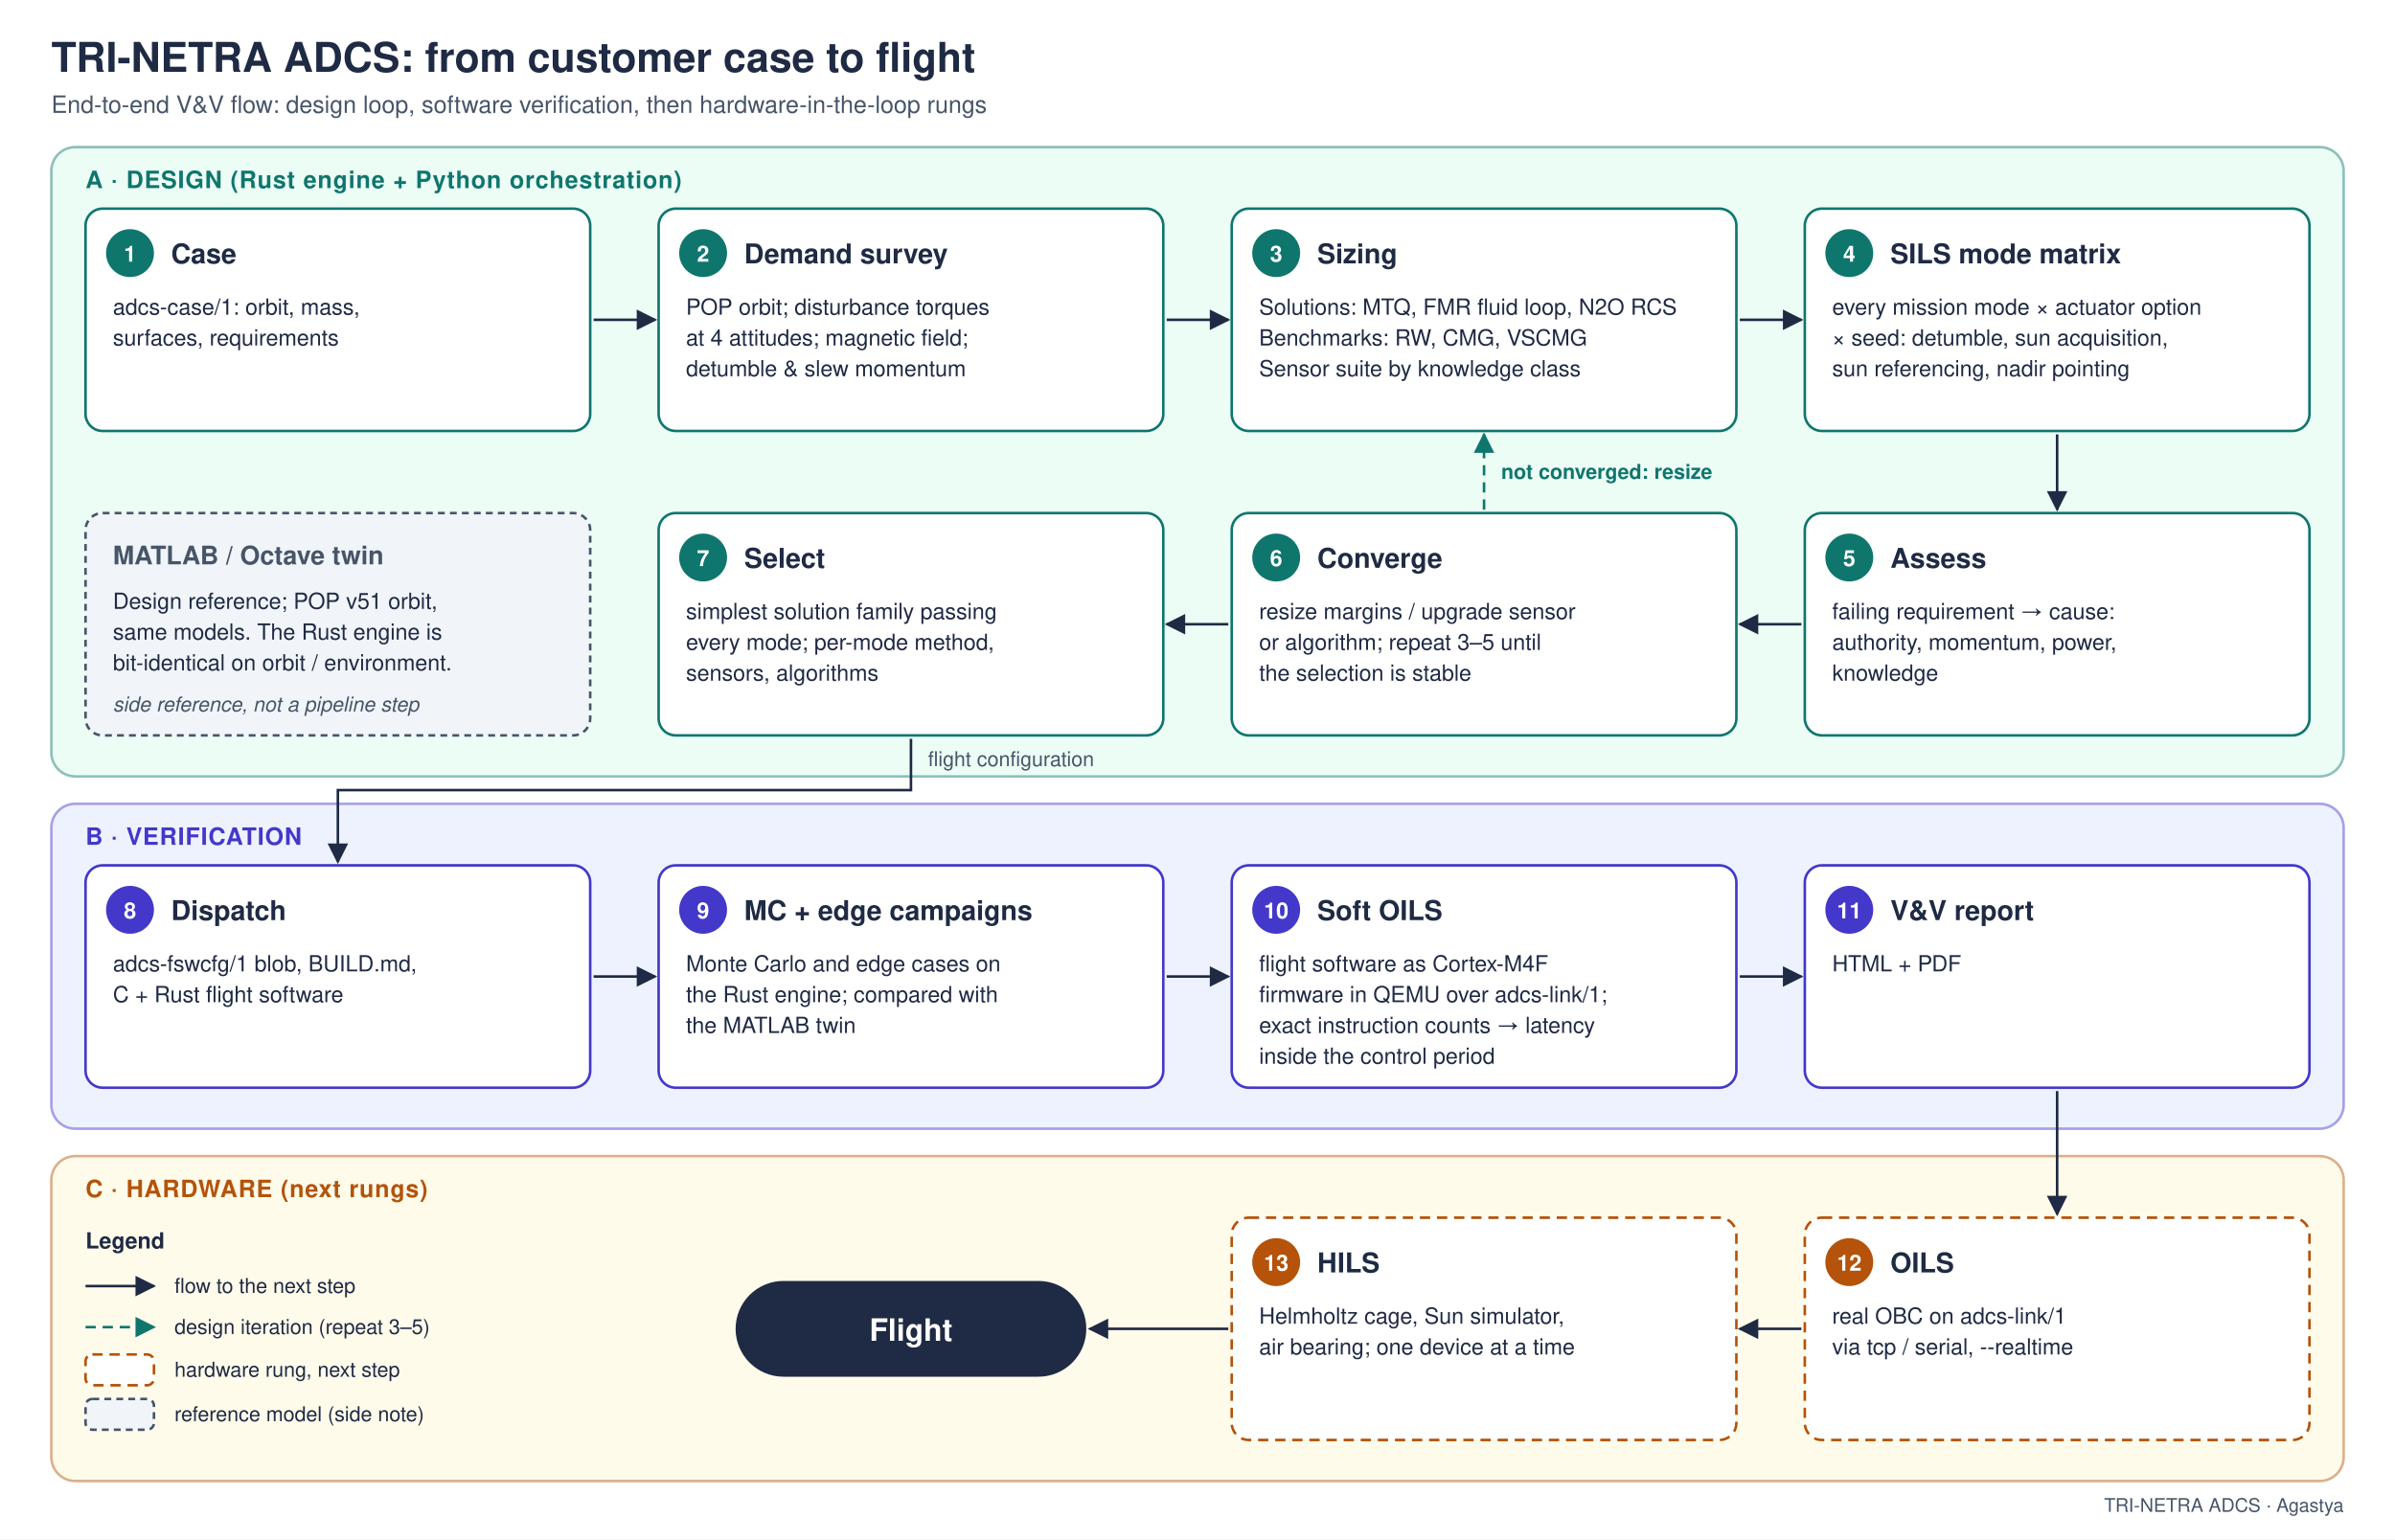
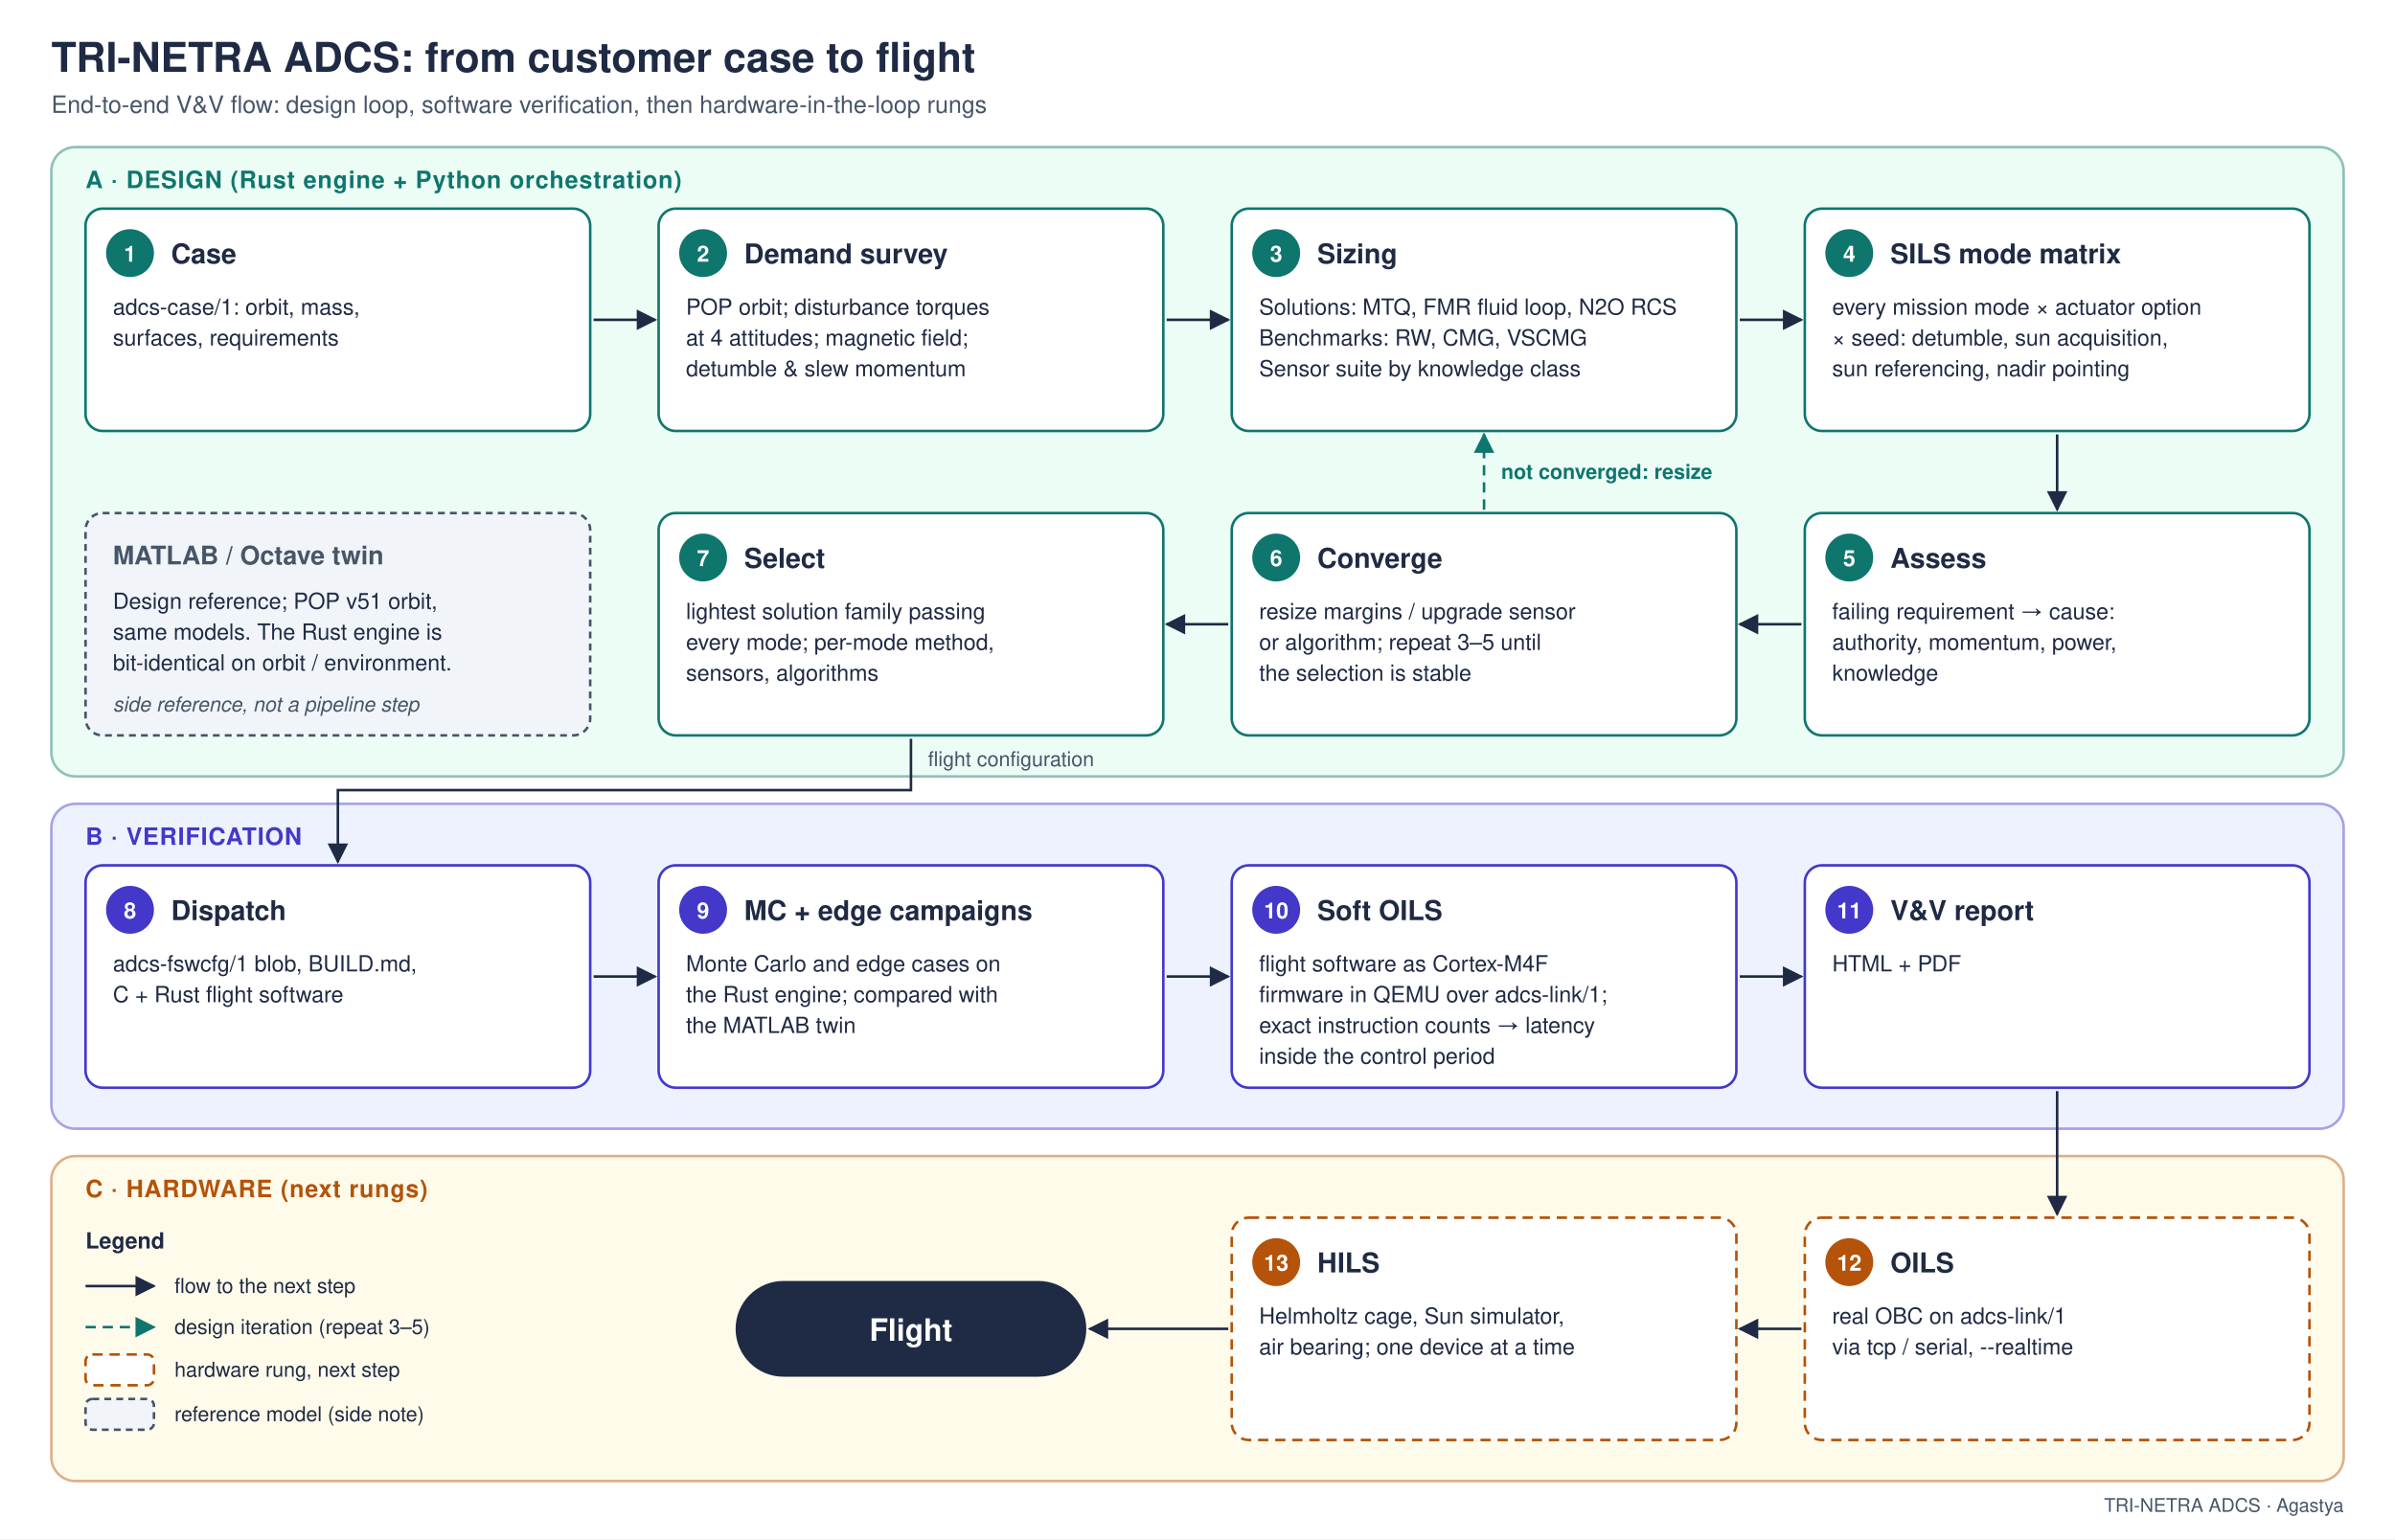
<svg xmlns="http://www.w3.org/2000/svg" viewBox="0 0 1400 900" width="1400" height="900" font-family="Helvetica, Arial, sans-serif" role="img" aria-labelledby="t d">
  <defs>
    <marker id="arr" viewBox="0 0 10 10" refX="9" refY="5" markerWidth="8" markerHeight="8" orient="auto-start-reverse">
      <path d="M0,0 L10,5 L0,10 z" fill="#1f2a44" />
    </marker>
    <marker id="arrA" viewBox="0 0 10 10" refX="9" refY="5" markerWidth="8" markerHeight="8" orient="auto-start-reverse">
      <path d="M0,0 L10,5 L0,10 z" fill="#0f766e" />
    </marker>
  </defs>
  <rect x="0" y="0" width="1400" height="900" fill="#ffffff" />
  <text x="30" y="42" font-size="24" font-weight="bold" fill="#1f2a44">TRI-NETRA ADCS: from customer case to flight</text>
  <text x="30" y="66" font-size="14" fill="#475569">End-to-end V&amp;V flow: design loop, software verification, then hardware-in-the-loop rungs</text>
  <rect x="30" y="86" width="1340" height="368" rx="14" fill="#ecfdf5" stroke="#0f766e" stroke-width="1.5" stroke-opacity="0.45" />
  <text x="50" y="110" font-size="14" font-weight="bold" fill="#0f766e" letter-spacing="0.5">A  ·  DESIGN  (Rust engine + Python orchestration)</text>
  <g id="n1">
    <rect x="50" y="122" width="295" height="130" rx="10" fill="#ffffff" stroke="#0f766e" stroke-width="1.5" />
    <circle cx="76" cy="148" r="14" fill="#0f766e" />
    <text x="76" y="153" text-anchor="middle" font-size="13" font-weight="bold" fill="#ffffff">1</text>
    <text x="100" y="154" font-size="16" font-weight="bold" fill="#1f2a44">Case</text>
    <text x="66" y="184" font-size="13" fill="#1f2a44">
      <tspan x="66" dy="0">adcs-case/1: orbit, mass,</tspan>
      <tspan x="66" dy="18">surfaces, requirements</tspan>
    </text>
  </g>
  <g id="n2">
    <rect x="385" y="122" width="295" height="130" rx="10" fill="#ffffff" stroke="#0f766e" stroke-width="1.5" />
    <circle cx="411" cy="148" r="14" fill="#0f766e" />
    <text x="411" y="153" text-anchor="middle" font-size="13" font-weight="bold" fill="#ffffff">2</text>
    <text x="435" y="154" font-size="16" font-weight="bold" fill="#1f2a44">Demand survey</text>
    <text x="401" y="184" font-size="13" fill="#1f2a44">
      <tspan x="401" dy="0">POP orbit; disturbance torques</tspan>
      <tspan x="401" dy="18">at 4 attitudes; magnetic field;</tspan>
      <tspan x="401" dy="18">detumble &amp; slew momentum</tspan>
    </text>
  </g>
  <g id="n3">
    <rect x="720" y="122" width="295" height="130" rx="10" fill="#ffffff" stroke="#0f766e" stroke-width="1.5" />
    <circle cx="746" cy="148" r="14" fill="#0f766e" />
    <text x="746" y="153" text-anchor="middle" font-size="13" font-weight="bold" fill="#ffffff">3</text>
    <text x="770" y="154" font-size="16" font-weight="bold" fill="#1f2a44">Sizing</text>
    <text x="736" y="184" font-size="13" fill="#1f2a44">
      <tspan x="736" dy="0">Solutions: MTQ, FMR fluid loop, N2O RCS</tspan>
      <tspan x="736" dy="18">Benchmarks: RW, CMG, VSCMG</tspan>
      <tspan x="736" dy="18">Sensor suite by knowledge class</tspan>
    </text>
  </g>
  <g id="n4">
    <rect x="1055" y="122" width="295" height="130" rx="10" fill="#ffffff" stroke="#0f766e" stroke-width="1.5" />
    <circle cx="1081" cy="148" r="14" fill="#0f766e" />
    <text x="1081" y="153" text-anchor="middle" font-size="13" font-weight="bold" fill="#ffffff">4</text>
    <text x="1105" y="154" font-size="16" font-weight="bold" fill="#1f2a44">SILS mode matrix</text>
    <text x="1071" y="184" font-size="13" fill="#1f2a44">
      <tspan x="1071" dy="0">every mission mode × actuator option</tspan>
      <tspan x="1071" dy="18">× seed: detumble, sun acquisition,</tspan>
      <tspan x="1071" dy="18">sun referencing, nadir pointing</tspan>
    </text>
  </g>
  <g id="n5">
    <rect x="1055" y="300" width="295" height="130" rx="10" fill="#ffffff" stroke="#0f766e" stroke-width="1.5" />
    <circle cx="1081" cy="326" r="14" fill="#0f766e" />
    <text x="1081" y="331" text-anchor="middle" font-size="13" font-weight="bold" fill="#ffffff">5</text>
    <text x="1105" y="332" font-size="16" font-weight="bold" fill="#1f2a44">Assess</text>
    <text x="1071" y="362" font-size="13" fill="#1f2a44">
      <tspan x="1071" dy="0">failing requirement → cause:</tspan>
      <tspan x="1071" dy="18">authority, momentum, power,</tspan>
      <tspan x="1071" dy="18">knowledge</tspan>
    </text>
  </g>
  <g id="n6">
    <rect x="720" y="300" width="295" height="130" rx="10" fill="#ffffff" stroke="#0f766e" stroke-width="1.5" />
    <circle cx="746" cy="326" r="14" fill="#0f766e" />
    <text x="746" y="331" text-anchor="middle" font-size="13" font-weight="bold" fill="#ffffff">6</text>
    <text x="770" y="332" font-size="16" font-weight="bold" fill="#1f2a44">Converge</text>
    <text x="736" y="362" font-size="13" fill="#1f2a44">
      <tspan x="736" dy="0">resize margins / upgrade sensor</tspan>
      <tspan x="736" dy="18">or algorithm; repeat 3–5 until</tspan>
      <tspan x="736" dy="18">the selection is stable</tspan>
    </text>
  </g>
  <g id="n7">
    <rect x="385" y="300" width="295" height="130" rx="10" fill="#ffffff" stroke="#0f766e" stroke-width="1.5" />
    <circle cx="411" cy="326" r="14" fill="#0f766e" />
    <text x="411" y="331" text-anchor="middle" font-size="13" font-weight="bold" fill="#ffffff">7</text>
    <text x="435" y="332" font-size="16" font-weight="bold" fill="#1f2a44">Select</text>
    <text x="401" y="362" font-size="13" fill="#1f2a44">
-       <tspan x="401" dy="0">simplest solution family passing</tspan>
+       <tspan x="401" dy="0">lightest solution family passing</tspan>
      <tspan x="401" dy="18">every mode; per-mode method,</tspan>
      <tspan x="401" dy="18">sensors, algorithms</tspan>
    </text>
  </g>
  <g id="matlab-note">
    <rect x="50" y="300" width="295" height="130" rx="10" fill="#f1f5f9" stroke="#475569" stroke-width="1.5" stroke-dasharray="4 3" />
    <text x="66" y="330" font-size="15" font-weight="bold" fill="#475569">MATLAB / Octave twin</text>
    <text x="66" y="356" font-size="13" fill="#1f2a44">
      <tspan x="66" dy="0">Design reference; POP v51 orbit,</tspan>
      <tspan x="66" dy="18">same models. The Rust engine is</tspan>
      <tspan x="66" dy="18">bit-identical on orbit / environment.</tspan>
    </text>
    <text x="66" y="416" font-size="12" font-style="italic" fill="#475569">side reference, not a pipeline step</text>
  </g>
  <path d="M347,187.0 L383,187.0" fill="none" stroke="#1f2a44" stroke-width="1.5" marker-end="url(#arr)" />
  <path d="M682,187.0 L718,187.0" fill="none" stroke="#1f2a44" stroke-width="1.5" marker-end="url(#arr)" />
  <path d="M1017,187.0 L1053,187.0" fill="none" stroke="#1f2a44" stroke-width="1.5" marker-end="url(#arr)" />
  <path d="M1202.5,254 L1202.5,298" fill="none" stroke="#1f2a44" stroke-width="1.5" marker-end="url(#arr)" />
  <path d="M1053,365.0 L1017,365.0" fill="none" stroke="#1f2a44" stroke-width="1.5" marker-end="url(#arr)" />
  <path d="M718,365.0 L682,365.0" fill="none" stroke="#1f2a44" stroke-width="1.5" marker-end="url(#arr)" />
  <path d="M867.5,298 L867.5,254" fill="none" stroke="#0f766e" stroke-width="1.5" stroke-dasharray="6 4" marker-end="url(#arrA)" />
  <text x="877.5" y="280.0" font-size="12" fill="#0f766e" text-anchor="start" font-weight="bold">not converged: resize</text>
  <rect x="30" y="470" width="1340" height="190" rx="14" fill="#eef2ff" stroke="#4338ca" stroke-width="1.5" stroke-opacity="0.45" />
  <text x="50" y="494" font-size="14" font-weight="bold" fill="#4338ca" letter-spacing="0.5">B  ·  VERIFICATION</text>
  <g id="n8">
    <rect x="50" y="506" width="295" height="130" rx="10" fill="#ffffff" stroke="#4338ca" stroke-width="1.5" />
    <circle cx="76" cy="532" r="14" fill="#4338ca" />
    <text x="76" y="537" text-anchor="middle" font-size="13" font-weight="bold" fill="#ffffff">8</text>
    <text x="100" y="538" font-size="16" font-weight="bold" fill="#1f2a44">Dispatch</text>
    <text x="66" y="568" font-size="13" fill="#1f2a44">
      <tspan x="66" dy="0">adcs-fswcfg/1 blob, BUILD.md,</tspan>
      <tspan x="66" dy="18">C + Rust flight software</tspan>
    </text>
  </g>
  <g id="n9">
    <rect x="385" y="506" width="295" height="130" rx="10" fill="#ffffff" stroke="#4338ca" stroke-width="1.5" />
    <circle cx="411" cy="532" r="14" fill="#4338ca" />
    <text x="411" y="537" text-anchor="middle" font-size="13" font-weight="bold" fill="#ffffff">9</text>
    <text x="435" y="538" font-size="16" font-weight="bold" fill="#1f2a44">MC + edge campaigns</text>
    <text x="401" y="568" font-size="13" fill="#1f2a44">
      <tspan x="401" dy="0">Monte Carlo and edge cases on</tspan>
      <tspan x="401" dy="18">the Rust engine; compared with</tspan>
      <tspan x="401" dy="18">the MATLAB twin</tspan>
    </text>
  </g>
  <g id="n10">
    <rect x="720" y="506" width="295" height="130" rx="10" fill="#ffffff" stroke="#4338ca" stroke-width="1.5" />
    <circle cx="746" cy="532" r="14" fill="#4338ca" />
    <text x="746" y="537" text-anchor="middle" font-size="13" font-weight="bold" fill="#ffffff">10</text>
    <text x="770" y="538" font-size="16" font-weight="bold" fill="#1f2a44">Soft OILS</text>
    <text x="736" y="568" font-size="13" fill="#1f2a44">
      <tspan x="736" dy="0">flight software as Cortex-M4F</tspan>
      <tspan x="736" dy="18">firmware in QEMU over adcs-link/1;</tspan>
      <tspan x="736" dy="18">exact instruction counts → latency</tspan>
      <tspan x="736" dy="18">inside the control period</tspan>
    </text>
  </g>
  <g id="n11">
    <rect x="1055" y="506" width="295" height="130" rx="10" fill="#ffffff" stroke="#4338ca" stroke-width="1.5" />
    <circle cx="1081" cy="532" r="14" fill="#4338ca" />
    <text x="1081" y="537" text-anchor="middle" font-size="13" font-weight="bold" fill="#ffffff">11</text>
    <text x="1105" y="538" font-size="16" font-weight="bold" fill="#1f2a44">V&amp;V report</text>
    <text x="1071" y="568" font-size="13" fill="#1f2a44">
      <tspan x="1071" dy="0">HTML + PDF</tspan>
    </text>
  </g>
  <path d="M347,571.0 L383,571.0" fill="none" stroke="#1f2a44" stroke-width="1.5" marker-end="url(#arr)" />
  <path d="M682,571.0 L718,571.0" fill="none" stroke="#1f2a44" stroke-width="1.5" marker-end="url(#arr)" />
  <path d="M1017,571.0 L1053,571.0" fill="none" stroke="#1f2a44" stroke-width="1.5" marker-end="url(#arr)" />
  <path d="M532.5,432 L532.5,462 L197.5,462 L197.5,504" fill="none" stroke="#1f2a44" stroke-width="1.5" marker-end="url(#arr)" />
  <text x="542.5" y="448" font-size="12" fill="#475569" text-anchor="start">flight configuration</text>
  <rect x="30" y="676" width="1340" height="190" rx="14" fill="#fffbeb" stroke="#b45309" stroke-width="1.5" stroke-opacity="0.45" />
  <text x="50" y="700" font-size="14" font-weight="bold" fill="#b45309" letter-spacing="0.5">C  ·  HARDWARE  (next rungs)</text>
  <g id="n12">
    <rect x="1055" y="712" width="295" height="130" rx="10" fill="#ffffff" stroke="#b45309" stroke-width="1.5" stroke-dasharray="6 4" />
    <circle cx="1081" cy="738" r="14" fill="#b45309" />
    <text x="1081" y="743" text-anchor="middle" font-size="13" font-weight="bold" fill="#ffffff">12</text>
    <text x="1105" y="744" font-size="16" font-weight="bold" fill="#1f2a44">OILS</text>
    <text x="1071" y="774" font-size="13" fill="#1f2a44">
      <tspan x="1071" dy="0">real OBC on adcs-link/1</tspan>
      <tspan x="1071" dy="18">via tcp / serial, --realtime</tspan>
    </text>
  </g>
  <g id="n13">
    <rect x="720" y="712" width="295" height="130" rx="10" fill="#ffffff" stroke="#b45309" stroke-width="1.5" stroke-dasharray="6 4" />
    <circle cx="746" cy="738" r="14" fill="#b45309" />
    <text x="746" y="743" text-anchor="middle" font-size="13" font-weight="bold" fill="#ffffff">13</text>
    <text x="770" y="744" font-size="16" font-weight="bold" fill="#1f2a44">HILS</text>
    <text x="736" y="774" font-size="13" fill="#1f2a44">
      <tspan x="736" dy="0">Helmholtz cage, Sun simulator,</tspan>
      <tspan x="736" dy="18">air bearing; one device at a time</tspan>
    </text>
  </g>
  <path d="M1202.5,638 L1202.5,710" fill="none" stroke="#1f2a44" stroke-width="1.5" marker-end="url(#arr)" />
  <path d="M1053,777.0 L1017,777.0" fill="none" stroke="#1f2a44" stroke-width="1.5" marker-end="url(#arr)" />
  <path d="M718,777.0 L637,777.0" fill="none" stroke="#1f2a44" stroke-width="1.5" marker-end="url(#arr)" />
  <rect x="430" y="749.0" width="205" height="56" rx="28" fill="#1f2a44" />
  <text x="532.5" y="784.0" text-anchor="middle" font-size="18" font-weight="bold" fill="#ffffff">Flight</text>
  <g id="legend" font-size="12">
    <text x="50" y="730" font-size="13" font-weight="bold" fill="#1f2a44">Legend</text>
    <line x1="50" y1="752" x2="90" y2="752" stroke="#1f2a44" stroke-width="1.5" marker-end="url(#arr)" />
    <text x="102" y="756" fill="#1f2a44">flow to the next step</text>
    <line x1="50" y1="776" x2="90" y2="776" stroke="#0f766e" stroke-width="1.5" stroke-dasharray="6 4" marker-end="url(#arrA)" />
    <text x="102" y="780" fill="#1f2a44">design iteration (repeat 3–5)</text>
    <rect x="50" y="792" width="40" height="18" rx="4" fill="#ffffff" stroke="#b45309" stroke-width="1.5" stroke-dasharray="6 4" />
    <text x="102" y="805" fill="#1f2a44">hardware rung, next step</text>
    <rect x="50" y="818" width="40" height="18" rx="4" fill="#f1f5f9" stroke="#475569" stroke-width="1.5" stroke-dasharray="4 3" />
    <text x="102" y="831" fill="#1f2a44">reference model (side note)</text>
  </g>
  <text x="1370" y="884" text-anchor="end" font-size="11" fill="#475569">TRI-NETRA ADCS · Agastya</text>
</svg>
